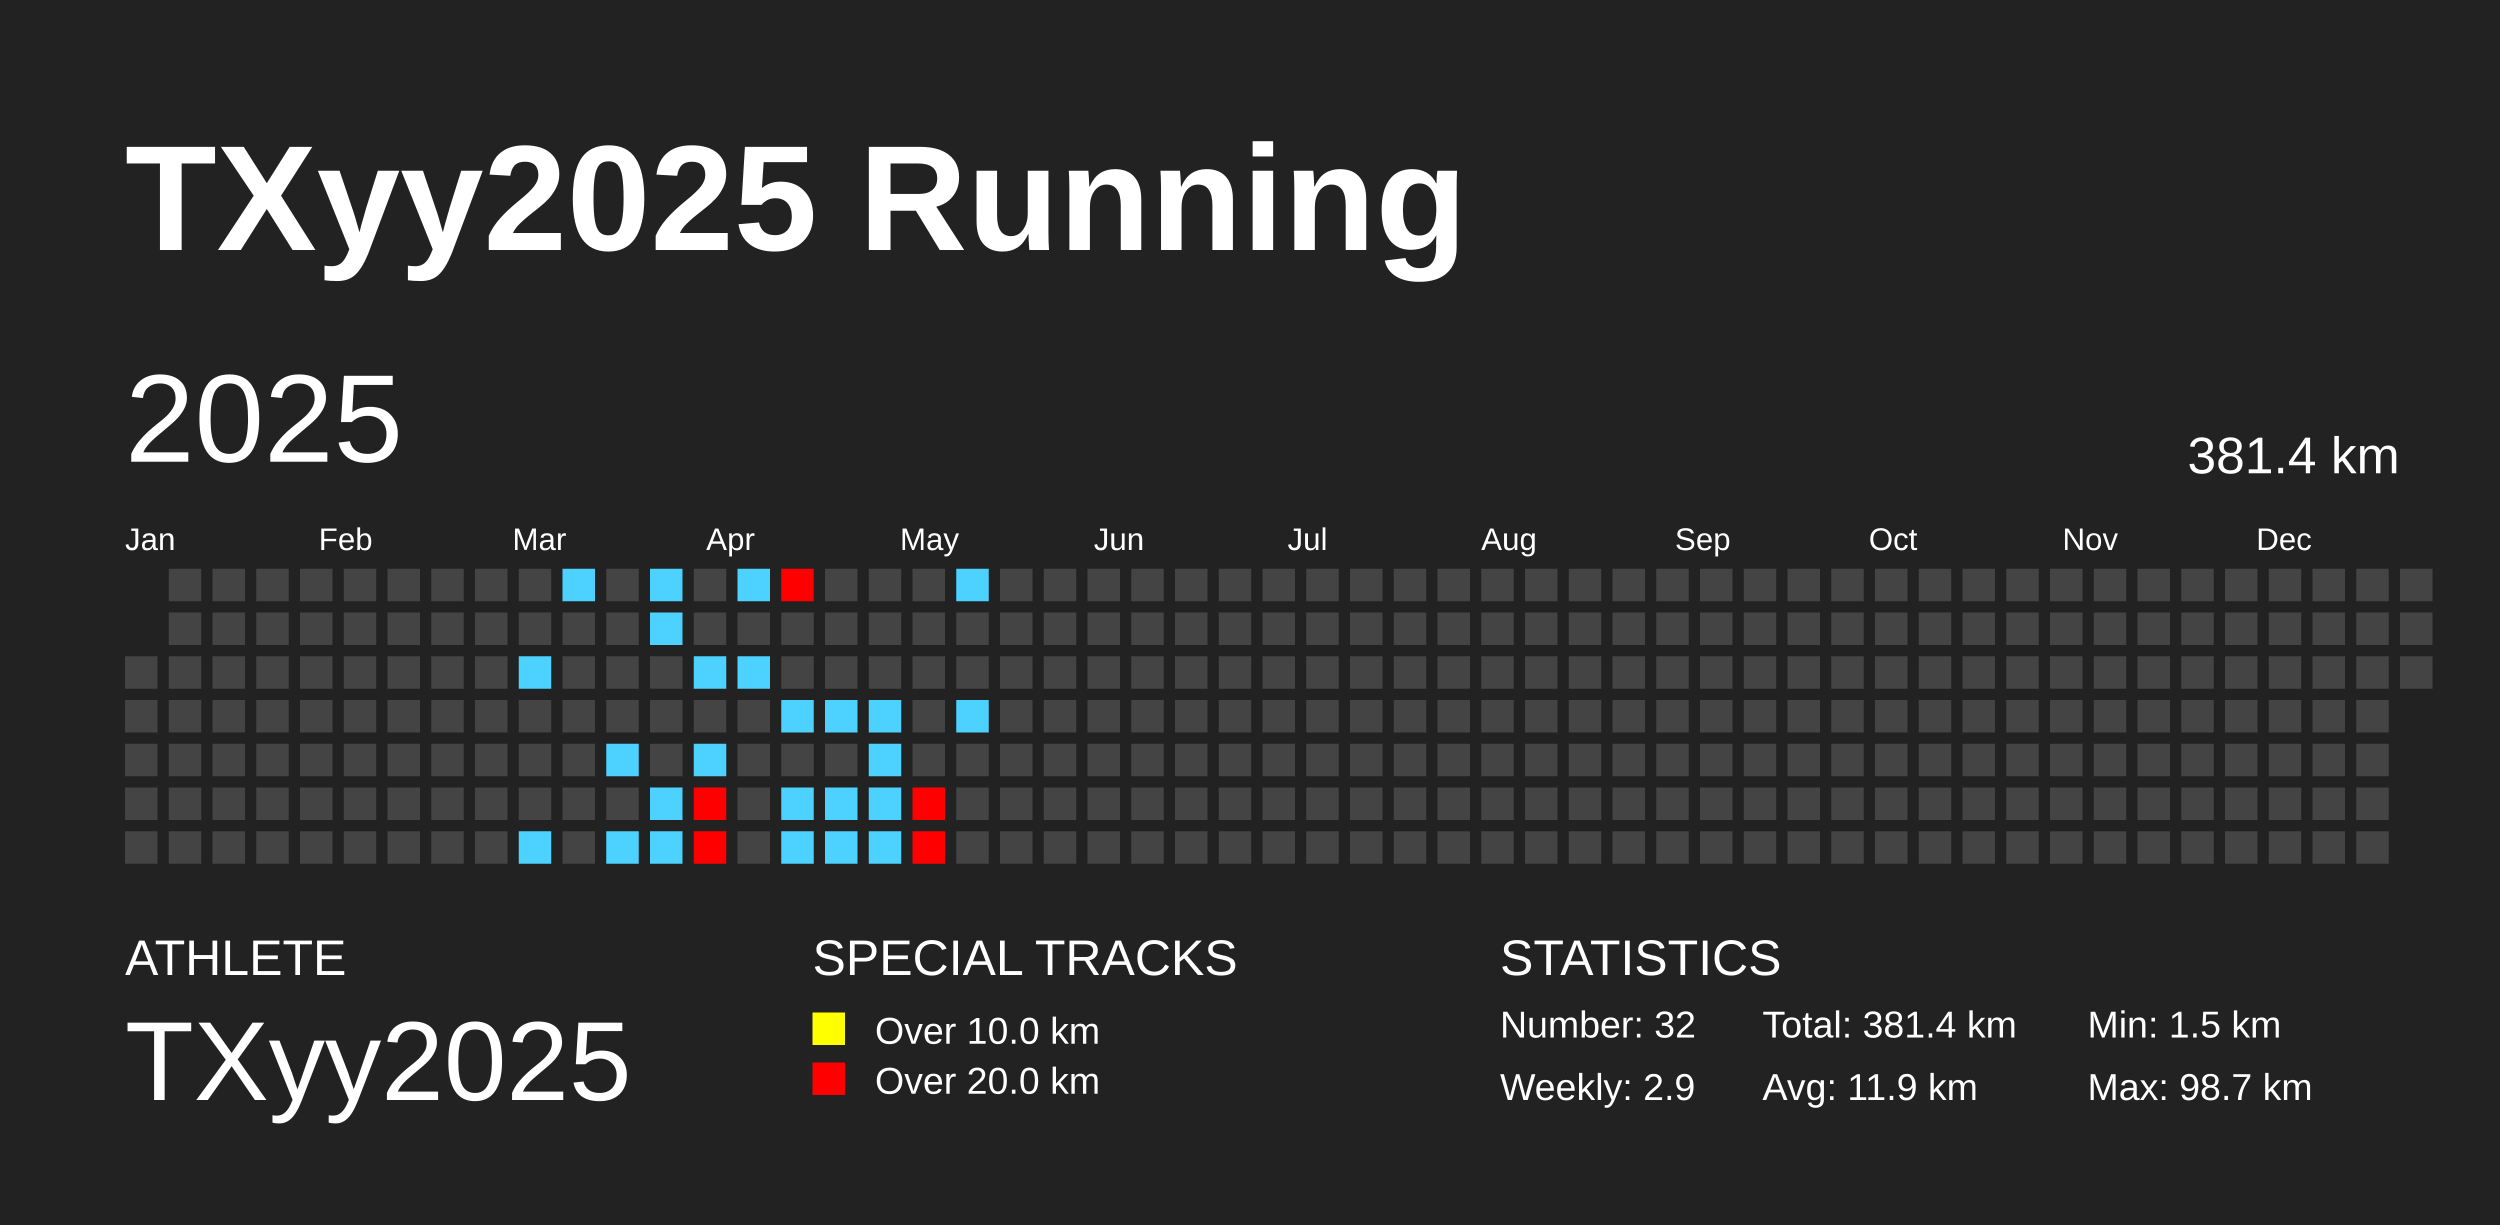
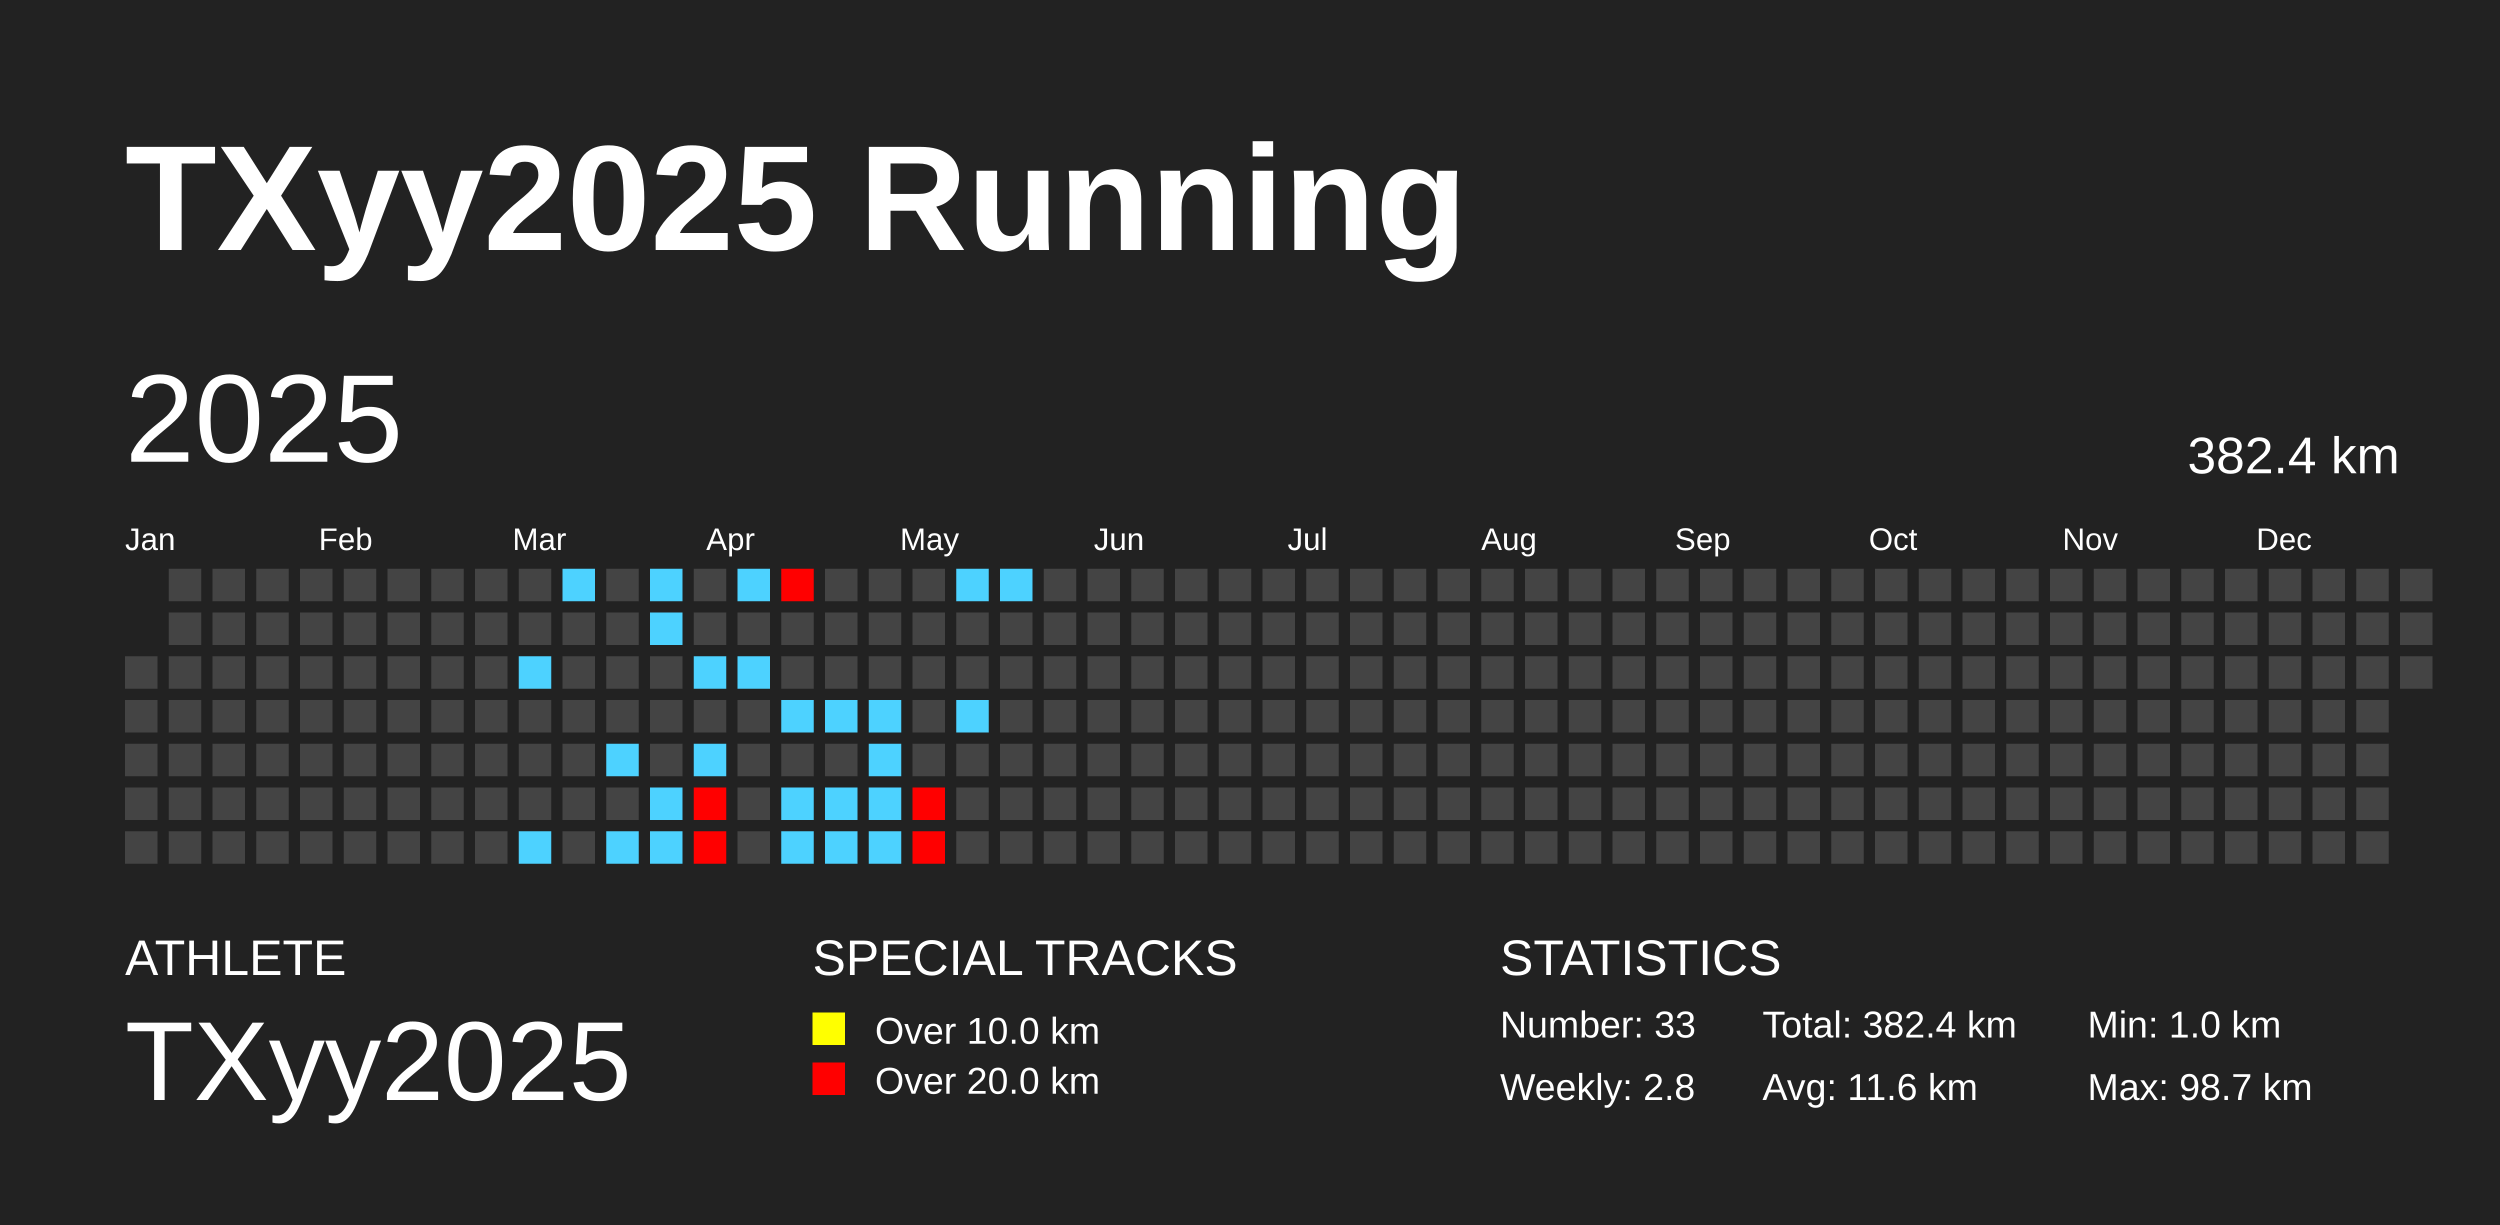
<svg xmlns="http://www.w3.org/2000/svg" baseProfile="full" height="98mm" version="1.1" viewBox="0,0,200,98" width="200mm">
  <defs />
  <rect fill="#222222" height="98" width="200" x="0" y="0" />
  <text fill="#FFFFFF" style="font-size:12px; font-family:Arial; font-weight:bold;" x="10" y="20">TXyy2025 Running</text>
  <text fill="#FFFFFF" style="font-size:4px; font-family:Arial" x="10" y="78">ATHLETE</text>
  <text fill="#FFFFFF" style="font-size:9px; font-family:Arial" x="10" y="88">TXyy2025</text>
  <text fill="#FFFFFF" style="font-size:4px; font-family:Arial" x="65" y="78">SPECIAL TRACKS</text>
  <rect fill="yellow" height="2.6" width="2.6" x="65" y="81" />
  <text fill="#FFFFFF" style="font-size:3px; font-family:Arial" x="70" y="83.5">Over 10.0 km</text>
  <rect fill="red" height="2.6" width="2.6" x="65" y="85" />
  <text fill="#FFFFFF" style="font-size:3px; font-family:Arial" x="70" y="87.5">Over 20.0 km</text>
  <text fill="#FFFFFF" style="font-size:4px; font-family:Arial" x="120" y="78">STATISTICS</text>
-   <text fill="#FFFFFF" style="font-size:3px; font-family:Arial" x="120" y="83">Number: 32</text>
-   <text fill="#FFFFFF" style="font-size:3px; font-family:Arial" x="120" y="88">Weekly: 2.9</text>
-   <text fill="#FFFFFF" style="font-size:3px; font-family:Arial" x="141" y="83">Total: 381.4 km</text>
-   <text fill="#FFFFFF" style="font-size:3px; font-family:Arial" x="141" y="88">Avg: 11.9 km</text>
-   <text fill="#FFFFFF" style="font-size:3px; font-family:Arial" x="167" y="83">Min: 1.5 km</text>
+   <text fill="#FFFFFF" style="font-size:3px; font-family:Arial" x="120" y="83">Number: 33</text>
+   <text fill="#FFFFFF" style="font-size:3px; font-family:Arial" x="120" y="88">Weekly: 2.8</text>
+   <text fill="#FFFFFF" style="font-size:3px; font-family:Arial" x="141" y="83">Total: 382.4 km</text>
+   <text fill="#FFFFFF" style="font-size:3px; font-family:Arial" x="141" y="88">Avg: 11.6 km</text>
+   <text fill="#FFFFFF" style="font-size:3px; font-family:Arial" x="167" y="83">Min: 1.0 km</text>
  <text fill="#FFFFFF" style="font-size:3px; font-family:Arial" x="167" y="88">Max: 98.7 km</text>
  <text dominant-baseline="hanging" fill="#FFFFFF" style="font-size:10.0px; font-family:Arial;" x="10" y="30">2025</text>
-   <text dominant-baseline="hanging" fill="#FFFFFF" style="font-size:4.125px; font-family:Arial;" x="175" y="35">381.4 km</text>
+   <text dominant-baseline="hanging" fill="#FFFFFF" style="font-size:4.125px; font-family:Arial;" x="175" y="35">382.4 km</text>
  <text fill="#FFFFFF" style="font-size:2.5px; font-family:Arial" x="10.0" y="44">Jan</text>
  <text fill="#FFFFFF" style="font-size:2.5px; font-family:Arial" x="25.5" y="44">Feb</text>
  <text fill="#FFFFFF" style="font-size:2.5px; font-family:Arial" x="41.0" y="44">Mar</text>
  <text fill="#FFFFFF" style="font-size:2.5px; font-family:Arial" x="56.5" y="44">Apr</text>
  <text fill="#FFFFFF" style="font-size:2.5px; font-family:Arial" x="72.0" y="44">May</text>
  <text fill="#FFFFFF" style="font-size:2.5px; font-family:Arial" x="87.5" y="44">Jun</text>
  <text fill="#FFFFFF" style="font-size:2.5px; font-family:Arial" x="103.0" y="44">Jul</text>
  <text fill="#FFFFFF" style="font-size:2.5px; font-family:Arial" x="118.5" y="44">Aug</text>
  <text fill="#FFFFFF" style="font-size:2.5px; font-family:Arial" x="134.0" y="44">Sep</text>
  <text fill="#FFFFFF" style="font-size:2.5px; font-family:Arial" x="149.5" y="44">Oct</text>
  <text fill="#FFFFFF" style="font-size:2.5px; font-family:Arial" x="165.0" y="44">Nov</text>
  <text fill="#FFFFFF" style="font-size:2.5px; font-family:Arial" x="180.5" y="44">Dec</text>
  <rect fill="#444444" height="2.6" width="2.6" x="10.0" y="52.5" />
  <rect fill="#444444" height="2.6" width="2.6" x="10.0" y="56.0" />
  <rect fill="#444444" height="2.6" width="2.6" x="10.0" y="59.5" />
  <rect fill="#444444" height="2.6" width="2.6" x="10.0" y="63.0" />
  <rect fill="#444444" height="2.6" width="2.6" x="10.0" y="66.5" />
  <rect fill="#444444" height="2.6" width="2.6" x="13.5" y="45.5" />
  <rect fill="#444444" height="2.6" width="2.6" x="13.5" y="49.0" />
  <rect fill="#444444" height="2.6" width="2.6" x="13.5" y="52.5" />
  <rect fill="#444444" height="2.6" width="2.6" x="13.5" y="56.0" />
  <rect fill="#444444" height="2.6" width="2.6" x="13.5" y="59.5" />
  <rect fill="#444444" height="2.6" width="2.6" x="13.5" y="63.0" />
  <rect fill="#444444" height="2.6" width="2.6" x="13.5" y="66.5" />
  <rect fill="#444444" height="2.6" width="2.6" x="17.0" y="45.5" />
  <rect fill="#444444" height="2.6" width="2.6" x="17.0" y="49.0" />
  <rect fill="#444444" height="2.6" width="2.6" x="17.0" y="52.5" />
  <rect fill="#444444" height="2.6" width="2.6" x="17.0" y="56.0" />
  <rect fill="#444444" height="2.6" width="2.6" x="17.0" y="59.5" />
  <rect fill="#444444" height="2.6" width="2.6" x="17.0" y="63.0" />
  <rect fill="#444444" height="2.6" width="2.6" x="17.0" y="66.5" />
  <rect fill="#444444" height="2.6" width="2.6" x="20.5" y="45.5" />
  <rect fill="#444444" height="2.6" width="2.6" x="20.5" y="49.0" />
  <rect fill="#444444" height="2.6" width="2.6" x="20.5" y="52.5" />
  <rect fill="#444444" height="2.6" width="2.6" x="20.5" y="56.0" />
  <rect fill="#444444" height="2.6" width="2.6" x="20.5" y="59.5" />
  <rect fill="#444444" height="2.6" width="2.6" x="20.5" y="63.0" />
  <rect fill="#444444" height="2.6" width="2.6" x="20.5" y="66.5" />
  <rect fill="#444444" height="2.6" width="2.6" x="24.0" y="45.5" />
  <rect fill="#444444" height="2.6" width="2.6" x="24.0" y="49.0" />
  <rect fill="#444444" height="2.6" width="2.6" x="24.0" y="52.5" />
  <rect fill="#444444" height="2.6" width="2.6" x="24.0" y="56.0" />
  <rect fill="#444444" height="2.6" width="2.6" x="24.0" y="59.5" />
  <rect fill="#444444" height="2.6" width="2.6" x="24.0" y="63.0" />
  <rect fill="#444444" height="2.6" width="2.6" x="24.0" y="66.5" />
  <rect fill="#444444" height="2.6" width="2.6" x="27.5" y="45.5" />
  <rect fill="#444444" height="2.6" width="2.6" x="27.5" y="49.0" />
  <rect fill="#444444" height="2.6" width="2.6" x="27.5" y="52.5" />
  <rect fill="#444444" height="2.6" width="2.6" x="27.5" y="56.0" />
  <rect fill="#444444" height="2.6" width="2.6" x="27.5" y="59.5" />
  <rect fill="#444444" height="2.6" width="2.6" x="27.5" y="63.0" />
  <rect fill="#444444" height="2.6" width="2.6" x="27.5" y="66.5" />
  <rect fill="#444444" height="2.6" width="2.6" x="31.0" y="45.5" />
  <rect fill="#444444" height="2.6" width="2.6" x="31.0" y="49.0" />
  <rect fill="#444444" height="2.6" width="2.6" x="31.0" y="52.5" />
  <rect fill="#444444" height="2.6" width="2.6" x="31.0" y="56.0" />
  <rect fill="#444444" height="2.6" width="2.6" x="31.0" y="59.5" />
  <rect fill="#444444" height="2.6" width="2.6" x="31.0" y="63.0" />
  <rect fill="#444444" height="2.6" width="2.6" x="31.0" y="66.5" />
  <rect fill="#444444" height="2.6" width="2.6" x="34.5" y="45.5" />
  <rect fill="#444444" height="2.6" width="2.6" x="34.5" y="49.0" />
  <rect fill="#444444" height="2.6" width="2.6" x="34.5" y="52.5" />
  <rect fill="#444444" height="2.6" width="2.6" x="34.5" y="56.0" />
  <rect fill="#444444" height="2.6" width="2.6" x="34.5" y="59.5" />
  <rect fill="#444444" height="2.6" width="2.6" x="34.5" y="63.0" />
  <rect fill="#444444" height="2.6" width="2.6" x="34.5" y="66.5" />
  <rect fill="#444444" height="2.6" width="2.6" x="38.0" y="45.5" />
  <rect fill="#444444" height="2.6" width="2.6" x="38.0" y="49.0" />
  <rect fill="#444444" height="2.6" width="2.6" x="38.0" y="52.5" />
  <rect fill="#444444" height="2.6" width="2.6" x="38.0" y="56.0" />
  <rect fill="#444444" height="2.6" width="2.6" x="38.0" y="59.5" />
  <rect fill="#444444" height="2.6" width="2.6" x="38.0" y="63.0" />
  <rect fill="#444444" height="2.6" width="2.6" x="38.0" y="66.5" />
  <rect fill="#444444" height="2.6" width="2.6" x="41.5" y="45.5" />
  <rect fill="#444444" height="2.6" width="2.6" x="41.5" y="49.0" />
  <rect fill="#4dd2ff" height="2.6" width="2.6" x="41.5" y="52.5" />
  <rect fill="#444444" height="2.6" width="2.6" x="41.5" y="56.0" />
  <rect fill="#444444" height="2.6" width="2.6" x="41.5" y="59.5" />
  <rect fill="#444444" height="2.6" width="2.6" x="41.5" y="63.0" />
  <rect fill="#4dd2ff" height="2.6" width="2.6" x="41.5" y="66.5" />
  <rect fill="#4dd2ff" height="2.6" width="2.6" x="45.0" y="45.5" />
  <rect fill="#444444" height="2.6" width="2.6" x="45.0" y="49.0" />
  <rect fill="#444444" height="2.6" width="2.6" x="45.0" y="52.5" />
  <rect fill="#444444" height="2.6" width="2.6" x="45.0" y="56.0" />
  <rect fill="#444444" height="2.6" width="2.6" x="45.0" y="59.5" />
  <rect fill="#444444" height="2.6" width="2.6" x="45.0" y="63.0" />
  <rect fill="#444444" height="2.6" width="2.6" x="45.0" y="66.5" />
  <rect fill="#444444" height="2.6" width="2.6" x="48.5" y="45.5" />
  <rect fill="#444444" height="2.6" width="2.6" x="48.5" y="49.0" />
  <rect fill="#444444" height="2.6" width="2.6" x="48.5" y="52.5" />
  <rect fill="#444444" height="2.6" width="2.6" x="48.5" y="56.0" />
  <rect fill="#4dd2ff" height="2.6" width="2.6" x="48.5" y="59.5" />
  <rect fill="#444444" height="2.6" width="2.6" x="48.5" y="63.0" />
  <rect fill="#4dd2ff" height="2.6" width="2.6" x="48.5" y="66.5" />
  <rect fill="#4dd2ff" height="2.6" width="2.6" x="52.0" y="45.5" />
  <rect fill="#4dd2ff" height="2.6" width="2.6" x="52.0" y="49.0" />
  <rect fill="#444444" height="2.6" width="2.6" x="52.0" y="52.5" />
  <rect fill="#444444" height="2.6" width="2.6" x="52.0" y="56.0" />
  <rect fill="#444444" height="2.6" width="2.6" x="52.0" y="59.5" />
  <rect fill="#4dd2ff" height="2.6" width="2.6" x="52.0" y="63.0" />
  <rect fill="#4dd2ff" height="2.6" width="2.6" x="52.0" y="66.5" />
  <rect fill="#444444" height="2.6" width="2.6" x="55.5" y="45.5" />
  <rect fill="#444444" height="2.6" width="2.6" x="55.5" y="49.0" />
  <rect fill="#4dd2ff" height="2.6" width="2.6" x="55.5" y="52.5" />
  <rect fill="#444444" height="2.6" width="2.6" x="55.5" y="56.0" />
  <rect fill="#4dd2ff" height="2.6" width="2.6" x="55.5" y="59.5" />
  <rect fill="red" height="2.6" width="2.6" x="55.5" y="63.0" />
  <rect fill="red" height="2.6" width="2.6" x="55.5" y="66.5" />
  <rect fill="#4dd2ff" height="2.6" width="2.6" x="59.0" y="45.5" />
  <rect fill="#444444" height="2.6" width="2.6" x="59.0" y="49.0" />
  <rect fill="#4dd2ff" height="2.6" width="2.6" x="59.0" y="52.5" />
  <rect fill="#444444" height="2.6" width="2.6" x="59.0" y="56.0" />
  <rect fill="#444444" height="2.6" width="2.6" x="59.0" y="59.5" />
  <rect fill="#444444" height="2.6" width="2.6" x="59.0" y="63.0" />
  <rect fill="#444444" height="2.6" width="2.6" x="59.0" y="66.5" />
  <rect fill="red" height="2.6" width="2.6" x="62.5" y="45.5" />
  <rect fill="#444444" height="2.6" width="2.6" x="62.5" y="49.0" />
  <rect fill="#444444" height="2.6" width="2.6" x="62.5" y="52.5" />
  <rect fill="#4dd2ff" height="2.6" width="2.6" x="62.5" y="56.0" />
  <rect fill="#444444" height="2.6" width="2.6" x="62.5" y="59.5" />
  <rect fill="#4dd2ff" height="2.6" width="2.6" x="62.5" y="63.0" />
  <rect fill="#4dd2ff" height="2.6" width="2.6" x="62.5" y="66.5" />
  <rect fill="#444444" height="2.6" width="2.6" x="66.0" y="45.5" />
  <rect fill="#444444" height="2.6" width="2.6" x="66.0" y="49.0" />
  <rect fill="#444444" height="2.6" width="2.6" x="66.0" y="52.5" />
  <rect fill="#4dd2ff" height="2.6" width="2.6" x="66.0" y="56.0" />
  <rect fill="#444444" height="2.6" width="2.6" x="66.0" y="59.5" />
  <rect fill="#4dd2ff" height="2.6" width="2.6" x="66.0" y="63.0" />
  <rect fill="#4dd2ff" height="2.6" width="2.6" x="66.0" y="66.5" />
  <rect fill="#444444" height="2.6" width="2.6" x="69.5" y="45.5" />
  <rect fill="#444444" height="2.6" width="2.6" x="69.5" y="49.0" />
  <rect fill="#444444" height="2.6" width="2.6" x="69.5" y="52.5" />
  <rect fill="#4dd2ff" height="2.6" width="2.6" x="69.5" y="56.0" />
  <rect fill="#4dd2ff" height="2.6" width="2.6" x="69.5" y="59.5" />
  <rect fill="#4dd2ff" height="2.6" width="2.6" x="69.5" y="63.0" />
  <rect fill="#4dd2ff" height="2.6" width="2.6" x="69.5" y="66.5" />
  <rect fill="#444444" height="2.6" width="2.6" x="73.0" y="45.5" />
  <rect fill="#444444" height="2.6" width="2.6" x="73.0" y="49.0" />
  <rect fill="#444444" height="2.6" width="2.6" x="73.0" y="52.5" />
  <rect fill="#444444" height="2.6" width="2.6" x="73.0" y="56.0" />
  <rect fill="#444444" height="2.6" width="2.6" x="73.0" y="59.5" />
  <rect fill="red" height="2.6" width="2.6" x="73.0" y="63.0" />
  <rect fill="red" height="2.6" width="2.6" x="73.0" y="66.5" />
  <rect fill="#4dd2ff" height="2.6" width="2.6" x="76.5" y="45.5" />
  <rect fill="#444444" height="2.6" width="2.6" x="76.5" y="49.0" />
  <rect fill="#444444" height="2.6" width="2.6" x="76.5" y="52.5" />
  <rect fill="#4dd2ff" height="2.6" width="2.6" x="76.5" y="56.0" />
  <rect fill="#444444" height="2.6" width="2.6" x="76.5" y="59.5" />
  <rect fill="#444444" height="2.6" width="2.6" x="76.5" y="63.0" />
  <rect fill="#444444" height="2.6" width="2.6" x="76.5" y="66.5" />
-   <rect fill="#444444" height="2.6" width="2.6" x="80.0" y="45.5" />
+   <rect fill="#4dd2ff" height="2.6" width="2.6" x="80.0" y="45.5" />
  <rect fill="#444444" height="2.6" width="2.6" x="80.0" y="49.0" />
  <rect fill="#444444" height="2.6" width="2.6" x="80.0" y="52.5" />
  <rect fill="#444444" height="2.6" width="2.6" x="80.0" y="56.0" />
  <rect fill="#444444" height="2.6" width="2.6" x="80.0" y="59.5" />
  <rect fill="#444444" height="2.6" width="2.6" x="80.0" y="63.0" />
  <rect fill="#444444" height="2.6" width="2.6" x="80.0" y="66.5" />
  <rect fill="#444444" height="2.6" width="2.6" x="83.5" y="45.5" />
  <rect fill="#444444" height="2.6" width="2.6" x="83.5" y="49.0" />
  <rect fill="#444444" height="2.6" width="2.6" x="83.5" y="52.5" />
  <rect fill="#444444" height="2.6" width="2.6" x="83.5" y="56.0" />
  <rect fill="#444444" height="2.6" width="2.6" x="83.5" y="59.5" />
  <rect fill="#444444" height="2.6" width="2.6" x="83.5" y="63.0" />
  <rect fill="#444444" height="2.6" width="2.6" x="83.5" y="66.5" />
  <rect fill="#444444" height="2.6" width="2.6" x="87.0" y="45.5" />
  <rect fill="#444444" height="2.6" width="2.6" x="87.0" y="49.0" />
  <rect fill="#444444" height="2.6" width="2.6" x="87.0" y="52.5" />
  <rect fill="#444444" height="2.6" width="2.6" x="87.0" y="56.0" />
  <rect fill="#444444" height="2.6" width="2.6" x="87.0" y="59.5" />
  <rect fill="#444444" height="2.6" width="2.6" x="87.0" y="63.0" />
  <rect fill="#444444" height="2.6" width="2.6" x="87.0" y="66.5" />
  <rect fill="#444444" height="2.6" width="2.6" x="90.5" y="45.5" />
  <rect fill="#444444" height="2.6" width="2.6" x="90.5" y="49.0" />
  <rect fill="#444444" height="2.6" width="2.6" x="90.5" y="52.5" />
  <rect fill="#444444" height="2.6" width="2.6" x="90.5" y="56.0" />
  <rect fill="#444444" height="2.6" width="2.6" x="90.5" y="59.5" />
  <rect fill="#444444" height="2.6" width="2.6" x="90.5" y="63.0" />
  <rect fill="#444444" height="2.6" width="2.6" x="90.5" y="66.5" />
  <rect fill="#444444" height="2.6" width="2.6" x="94.0" y="45.5" />
  <rect fill="#444444" height="2.6" width="2.6" x="94.0" y="49.0" />
  <rect fill="#444444" height="2.6" width="2.6" x="94.0" y="52.5" />
  <rect fill="#444444" height="2.6" width="2.6" x="94.0" y="56.0" />
  <rect fill="#444444" height="2.6" width="2.6" x="94.0" y="59.5" />
  <rect fill="#444444" height="2.6" width="2.6" x="94.0" y="63.0" />
  <rect fill="#444444" height="2.6" width="2.6" x="94.0" y="66.5" />
  <rect fill="#444444" height="2.6" width="2.6" x="97.5" y="45.5" />
  <rect fill="#444444" height="2.6" width="2.6" x="97.5" y="49.0" />
  <rect fill="#444444" height="2.6" width="2.6" x="97.5" y="52.5" />
  <rect fill="#444444" height="2.6" width="2.6" x="97.5" y="56.0" />
  <rect fill="#444444" height="2.6" width="2.6" x="97.5" y="59.5" />
  <rect fill="#444444" height="2.6" width="2.6" x="97.5" y="63.0" />
  <rect fill="#444444" height="2.6" width="2.6" x="97.5" y="66.5" />
  <rect fill="#444444" height="2.6" width="2.6" x="101.0" y="45.5" />
  <rect fill="#444444" height="2.6" width="2.6" x="101.0" y="49.0" />
  <rect fill="#444444" height="2.6" width="2.6" x="101.0" y="52.5" />
  <rect fill="#444444" height="2.6" width="2.6" x="101.0" y="56.0" />
  <rect fill="#444444" height="2.6" width="2.6" x="101.0" y="59.5" />
  <rect fill="#444444" height="2.6" width="2.6" x="101.0" y="63.0" />
  <rect fill="#444444" height="2.6" width="2.6" x="101.0" y="66.5" />
  <rect fill="#444444" height="2.6" width="2.6" x="104.5" y="45.5" />
  <rect fill="#444444" height="2.6" width="2.6" x="104.5" y="49.0" />
  <rect fill="#444444" height="2.6" width="2.6" x="104.5" y="52.5" />
  <rect fill="#444444" height="2.6" width="2.6" x="104.5" y="56.0" />
  <rect fill="#444444" height="2.6" width="2.6" x="104.5" y="59.5" />
  <rect fill="#444444" height="2.6" width="2.6" x="104.5" y="63.0" />
  <rect fill="#444444" height="2.6" width="2.6" x="104.5" y="66.5" />
  <rect fill="#444444" height="2.6" width="2.6" x="108.0" y="45.5" />
  <rect fill="#444444" height="2.6" width="2.6" x="108.0" y="49.0" />
  <rect fill="#444444" height="2.6" width="2.6" x="108.0" y="52.5" />
  <rect fill="#444444" height="2.6" width="2.6" x="108.0" y="56.0" />
  <rect fill="#444444" height="2.6" width="2.6" x="108.0" y="59.5" />
  <rect fill="#444444" height="2.6" width="2.6" x="108.0" y="63.0" />
  <rect fill="#444444" height="2.6" width="2.6" x="108.0" y="66.5" />
  <rect fill="#444444" height="2.6" width="2.6" x="111.5" y="45.5" />
  <rect fill="#444444" height="2.6" width="2.6" x="111.5" y="49.0" />
  <rect fill="#444444" height="2.6" width="2.6" x="111.5" y="52.5" />
  <rect fill="#444444" height="2.6" width="2.6" x="111.5" y="56.0" />
  <rect fill="#444444" height="2.6" width="2.6" x="111.5" y="59.5" />
  <rect fill="#444444" height="2.6" width="2.6" x="111.5" y="63.0" />
  <rect fill="#444444" height="2.6" width="2.6" x="111.5" y="66.5" />
  <rect fill="#444444" height="2.6" width="2.6" x="115.0" y="45.5" />
  <rect fill="#444444" height="2.6" width="2.6" x="115.0" y="49.0" />
  <rect fill="#444444" height="2.6" width="2.6" x="115.0" y="52.5" />
  <rect fill="#444444" height="2.6" width="2.6" x="115.0" y="56.0" />
  <rect fill="#444444" height="2.6" width="2.6" x="115.0" y="59.5" />
  <rect fill="#444444" height="2.6" width="2.6" x="115.0" y="63.0" />
  <rect fill="#444444" height="2.6" width="2.6" x="115.0" y="66.5" />
  <rect fill="#444444" height="2.6" width="2.6" x="118.5" y="45.5" />
  <rect fill="#444444" height="2.6" width="2.6" x="118.5" y="49.0" />
  <rect fill="#444444" height="2.6" width="2.6" x="118.5" y="52.5" />
  <rect fill="#444444" height="2.6" width="2.6" x="118.5" y="56.0" />
  <rect fill="#444444" height="2.6" width="2.6" x="118.5" y="59.5" />
  <rect fill="#444444" height="2.6" width="2.6" x="118.5" y="63.0" />
  <rect fill="#444444" height="2.6" width="2.6" x="118.5" y="66.5" />
  <rect fill="#444444" height="2.6" width="2.6" x="122.0" y="45.5" />
  <rect fill="#444444" height="2.6" width="2.6" x="122.0" y="49.0" />
  <rect fill="#444444" height="2.6" width="2.6" x="122.0" y="52.5" />
  <rect fill="#444444" height="2.6" width="2.6" x="122.0" y="56.0" />
  <rect fill="#444444" height="2.6" width="2.6" x="122.0" y="59.5" />
  <rect fill="#444444" height="2.6" width="2.6" x="122.0" y="63.0" />
  <rect fill="#444444" height="2.6" width="2.6" x="122.0" y="66.5" />
  <rect fill="#444444" height="2.6" width="2.6" x="125.5" y="45.5" />
  <rect fill="#444444" height="2.6" width="2.6" x="125.5" y="49.0" />
  <rect fill="#444444" height="2.6" width="2.6" x="125.5" y="52.5" />
  <rect fill="#444444" height="2.6" width="2.6" x="125.5" y="56.0" />
  <rect fill="#444444" height="2.6" width="2.6" x="125.5" y="59.5" />
  <rect fill="#444444" height="2.6" width="2.6" x="125.5" y="63.0" />
  <rect fill="#444444" height="2.6" width="2.6" x="125.5" y="66.5" />
  <rect fill="#444444" height="2.6" width="2.6" x="129.0" y="45.5" />
  <rect fill="#444444" height="2.6" width="2.6" x="129.0" y="49.0" />
  <rect fill="#444444" height="2.6" width="2.6" x="129.0" y="52.5" />
  <rect fill="#444444" height="2.6" width="2.6" x="129.0" y="56.0" />
  <rect fill="#444444" height="2.6" width="2.6" x="129.0" y="59.5" />
  <rect fill="#444444" height="2.6" width="2.6" x="129.0" y="63.0" />
  <rect fill="#444444" height="2.6" width="2.6" x="129.0" y="66.5" />
  <rect fill="#444444" height="2.6" width="2.6" x="132.5" y="45.5" />
  <rect fill="#444444" height="2.6" width="2.6" x="132.5" y="49.0" />
  <rect fill="#444444" height="2.6" width="2.6" x="132.5" y="52.5" />
  <rect fill="#444444" height="2.6" width="2.6" x="132.5" y="56.0" />
  <rect fill="#444444" height="2.6" width="2.6" x="132.5" y="59.5" />
  <rect fill="#444444" height="2.6" width="2.6" x="132.5" y="63.0" />
  <rect fill="#444444" height="2.6" width="2.6" x="132.5" y="66.5" />
  <rect fill="#444444" height="2.6" width="2.6" x="136.0" y="45.5" />
  <rect fill="#444444" height="2.6" width="2.6" x="136.0" y="49.0" />
  <rect fill="#444444" height="2.6" width="2.6" x="136.0" y="52.5" />
  <rect fill="#444444" height="2.6" width="2.6" x="136.0" y="56.0" />
  <rect fill="#444444" height="2.6" width="2.6" x="136.0" y="59.5" />
  <rect fill="#444444" height="2.6" width="2.6" x="136.0" y="63.0" />
  <rect fill="#444444" height="2.6" width="2.6" x="136.0" y="66.5" />
  <rect fill="#444444" height="2.6" width="2.6" x="139.5" y="45.5" />
  <rect fill="#444444" height="2.6" width="2.6" x="139.5" y="49.0" />
  <rect fill="#444444" height="2.6" width="2.6" x="139.5" y="52.5" />
  <rect fill="#444444" height="2.6" width="2.6" x="139.5" y="56.0" />
  <rect fill="#444444" height="2.6" width="2.6" x="139.5" y="59.5" />
  <rect fill="#444444" height="2.6" width="2.6" x="139.5" y="63.0" />
  <rect fill="#444444" height="2.6" width="2.6" x="139.5" y="66.5" />
  <rect fill="#444444" height="2.6" width="2.6" x="143.0" y="45.5" />
  <rect fill="#444444" height="2.6" width="2.6" x="143.0" y="49.0" />
  <rect fill="#444444" height="2.6" width="2.6" x="143.0" y="52.5" />
  <rect fill="#444444" height="2.6" width="2.6" x="143.0" y="56.0" />
  <rect fill="#444444" height="2.6" width="2.6" x="143.0" y="59.5" />
  <rect fill="#444444" height="2.6" width="2.6" x="143.0" y="63.0" />
  <rect fill="#444444" height="2.6" width="2.6" x="143.0" y="66.5" />
  <rect fill="#444444" height="2.6" width="2.6" x="146.5" y="45.5" />
  <rect fill="#444444" height="2.6" width="2.6" x="146.5" y="49.0" />
  <rect fill="#444444" height="2.6" width="2.6" x="146.5" y="52.5" />
  <rect fill="#444444" height="2.6" width="2.6" x="146.5" y="56.0" />
  <rect fill="#444444" height="2.6" width="2.6" x="146.5" y="59.5" />
  <rect fill="#444444" height="2.6" width="2.6" x="146.5" y="63.0" />
  <rect fill="#444444" height="2.6" width="2.6" x="146.5" y="66.5" />
  <rect fill="#444444" height="2.6" width="2.6" x="150.0" y="45.5" />
  <rect fill="#444444" height="2.6" width="2.6" x="150.0" y="49.0" />
  <rect fill="#444444" height="2.6" width="2.6" x="150.0" y="52.5" />
  <rect fill="#444444" height="2.6" width="2.6" x="150.0" y="56.0" />
  <rect fill="#444444" height="2.6" width="2.6" x="150.0" y="59.5" />
  <rect fill="#444444" height="2.6" width="2.6" x="150.0" y="63.0" />
  <rect fill="#444444" height="2.6" width="2.6" x="150.0" y="66.5" />
  <rect fill="#444444" height="2.6" width="2.6" x="153.5" y="45.5" />
  <rect fill="#444444" height="2.6" width="2.6" x="153.5" y="49.0" />
  <rect fill="#444444" height="2.6" width="2.6" x="153.5" y="52.5" />
  <rect fill="#444444" height="2.6" width="2.6" x="153.5" y="56.0" />
  <rect fill="#444444" height="2.6" width="2.6" x="153.5" y="59.5" />
  <rect fill="#444444" height="2.6" width="2.6" x="153.5" y="63.0" />
  <rect fill="#444444" height="2.6" width="2.6" x="153.5" y="66.5" />
  <rect fill="#444444" height="2.6" width="2.6" x="157.0" y="45.5" />
  <rect fill="#444444" height="2.6" width="2.6" x="157.0" y="49.0" />
  <rect fill="#444444" height="2.6" width="2.6" x="157.0" y="52.5" />
  <rect fill="#444444" height="2.6" width="2.6" x="157.0" y="56.0" />
  <rect fill="#444444" height="2.6" width="2.6" x="157.0" y="59.5" />
  <rect fill="#444444" height="2.6" width="2.6" x="157.0" y="63.0" />
  <rect fill="#444444" height="2.6" width="2.6" x="157.0" y="66.5" />
  <rect fill="#444444" height="2.6" width="2.6" x="160.5" y="45.5" />
  <rect fill="#444444" height="2.6" width="2.6" x="160.5" y="49.0" />
  <rect fill="#444444" height="2.6" width="2.6" x="160.5" y="52.5" />
  <rect fill="#444444" height="2.6" width="2.6" x="160.5" y="56.0" />
  <rect fill="#444444" height="2.6" width="2.6" x="160.5" y="59.5" />
  <rect fill="#444444" height="2.6" width="2.6" x="160.5" y="63.0" />
  <rect fill="#444444" height="2.6" width="2.6" x="160.5" y="66.5" />
  <rect fill="#444444" height="2.6" width="2.6" x="164.0" y="45.5" />
  <rect fill="#444444" height="2.6" width="2.6" x="164.0" y="49.0" />
  <rect fill="#444444" height="2.6" width="2.6" x="164.0" y="52.5" />
  <rect fill="#444444" height="2.6" width="2.6" x="164.0" y="56.0" />
  <rect fill="#444444" height="2.6" width="2.6" x="164.0" y="59.5" />
  <rect fill="#444444" height="2.6" width="2.6" x="164.0" y="63.0" />
  <rect fill="#444444" height="2.6" width="2.6" x="164.0" y="66.5" />
  <rect fill="#444444" height="2.6" width="2.6" x="167.5" y="45.5" />
  <rect fill="#444444" height="2.6" width="2.6" x="167.5" y="49.0" />
  <rect fill="#444444" height="2.6" width="2.6" x="167.5" y="52.5" />
  <rect fill="#444444" height="2.6" width="2.6" x="167.5" y="56.0" />
  <rect fill="#444444" height="2.6" width="2.6" x="167.5" y="59.5" />
  <rect fill="#444444" height="2.6" width="2.6" x="167.5" y="63.0" />
  <rect fill="#444444" height="2.6" width="2.6" x="167.5" y="66.5" />
  <rect fill="#444444" height="2.6" width="2.6" x="171.0" y="45.5" />
  <rect fill="#444444" height="2.6" width="2.6" x="171.0" y="49.0" />
  <rect fill="#444444" height="2.6" width="2.6" x="171.0" y="52.5" />
  <rect fill="#444444" height="2.6" width="2.6" x="171.0" y="56.0" />
  <rect fill="#444444" height="2.6" width="2.6" x="171.0" y="59.5" />
  <rect fill="#444444" height="2.6" width="2.6" x="171.0" y="63.0" />
  <rect fill="#444444" height="2.6" width="2.6" x="171.0" y="66.5" />
  <rect fill="#444444" height="2.6" width="2.6" x="174.5" y="45.5" />
  <rect fill="#444444" height="2.6" width="2.6" x="174.5" y="49.0" />
  <rect fill="#444444" height="2.6" width="2.6" x="174.5" y="52.5" />
  <rect fill="#444444" height="2.6" width="2.6" x="174.5" y="56.0" />
  <rect fill="#444444" height="2.6" width="2.6" x="174.5" y="59.5" />
  <rect fill="#444444" height="2.6" width="2.6" x="174.5" y="63.0" />
  <rect fill="#444444" height="2.6" width="2.6" x="174.5" y="66.5" />
  <rect fill="#444444" height="2.6" width="2.6" x="178.0" y="45.5" />
  <rect fill="#444444" height="2.6" width="2.6" x="178.0" y="49.0" />
  <rect fill="#444444" height="2.6" width="2.6" x="178.0" y="52.5" />
  <rect fill="#444444" height="2.6" width="2.6" x="178.0" y="56.0" />
  <rect fill="#444444" height="2.6" width="2.6" x="178.0" y="59.5" />
  <rect fill="#444444" height="2.6" width="2.6" x="178.0" y="63.0" />
  <rect fill="#444444" height="2.6" width="2.6" x="178.0" y="66.5" />
  <rect fill="#444444" height="2.6" width="2.6" x="181.5" y="45.5" />
  <rect fill="#444444" height="2.6" width="2.6" x="181.5" y="49.0" />
  <rect fill="#444444" height="2.6" width="2.6" x="181.5" y="52.5" />
  <rect fill="#444444" height="2.6" width="2.6" x="181.5" y="56.0" />
  <rect fill="#444444" height="2.6" width="2.6" x="181.5" y="59.5" />
  <rect fill="#444444" height="2.6" width="2.6" x="181.5" y="63.0" />
  <rect fill="#444444" height="2.6" width="2.6" x="181.5" y="66.5" />
  <rect fill="#444444" height="2.6" width="2.6" x="185.0" y="45.5" />
  <rect fill="#444444" height="2.6" width="2.6" x="185.0" y="49.0" />
  <rect fill="#444444" height="2.6" width="2.6" x="185.0" y="52.5" />
  <rect fill="#444444" height="2.6" width="2.6" x="185.0" y="56.0" />
  <rect fill="#444444" height="2.6" width="2.6" x="185.0" y="59.5" />
  <rect fill="#444444" height="2.6" width="2.6" x="185.0" y="63.0" />
  <rect fill="#444444" height="2.6" width="2.6" x="185.0" y="66.5" />
  <rect fill="#444444" height="2.6" width="2.6" x="188.5" y="45.5" />
  <rect fill="#444444" height="2.6" width="2.6" x="188.5" y="49.0" />
  <rect fill="#444444" height="2.6" width="2.6" x="188.5" y="52.5" />
  <rect fill="#444444" height="2.6" width="2.6" x="188.5" y="56.0" />
  <rect fill="#444444" height="2.6" width="2.6" x="188.5" y="59.5" />
  <rect fill="#444444" height="2.6" width="2.6" x="188.5" y="63.0" />
  <rect fill="#444444" height="2.6" width="2.6" x="188.5" y="66.5" />
  <rect fill="#444444" height="2.6" width="2.6" x="192.0" y="45.5" />
  <rect fill="#444444" height="2.6" width="2.6" x="192.0" y="49.0" />
  <rect fill="#444444" height="2.6" width="2.6" x="192.0" y="52.5" />
</svg>
